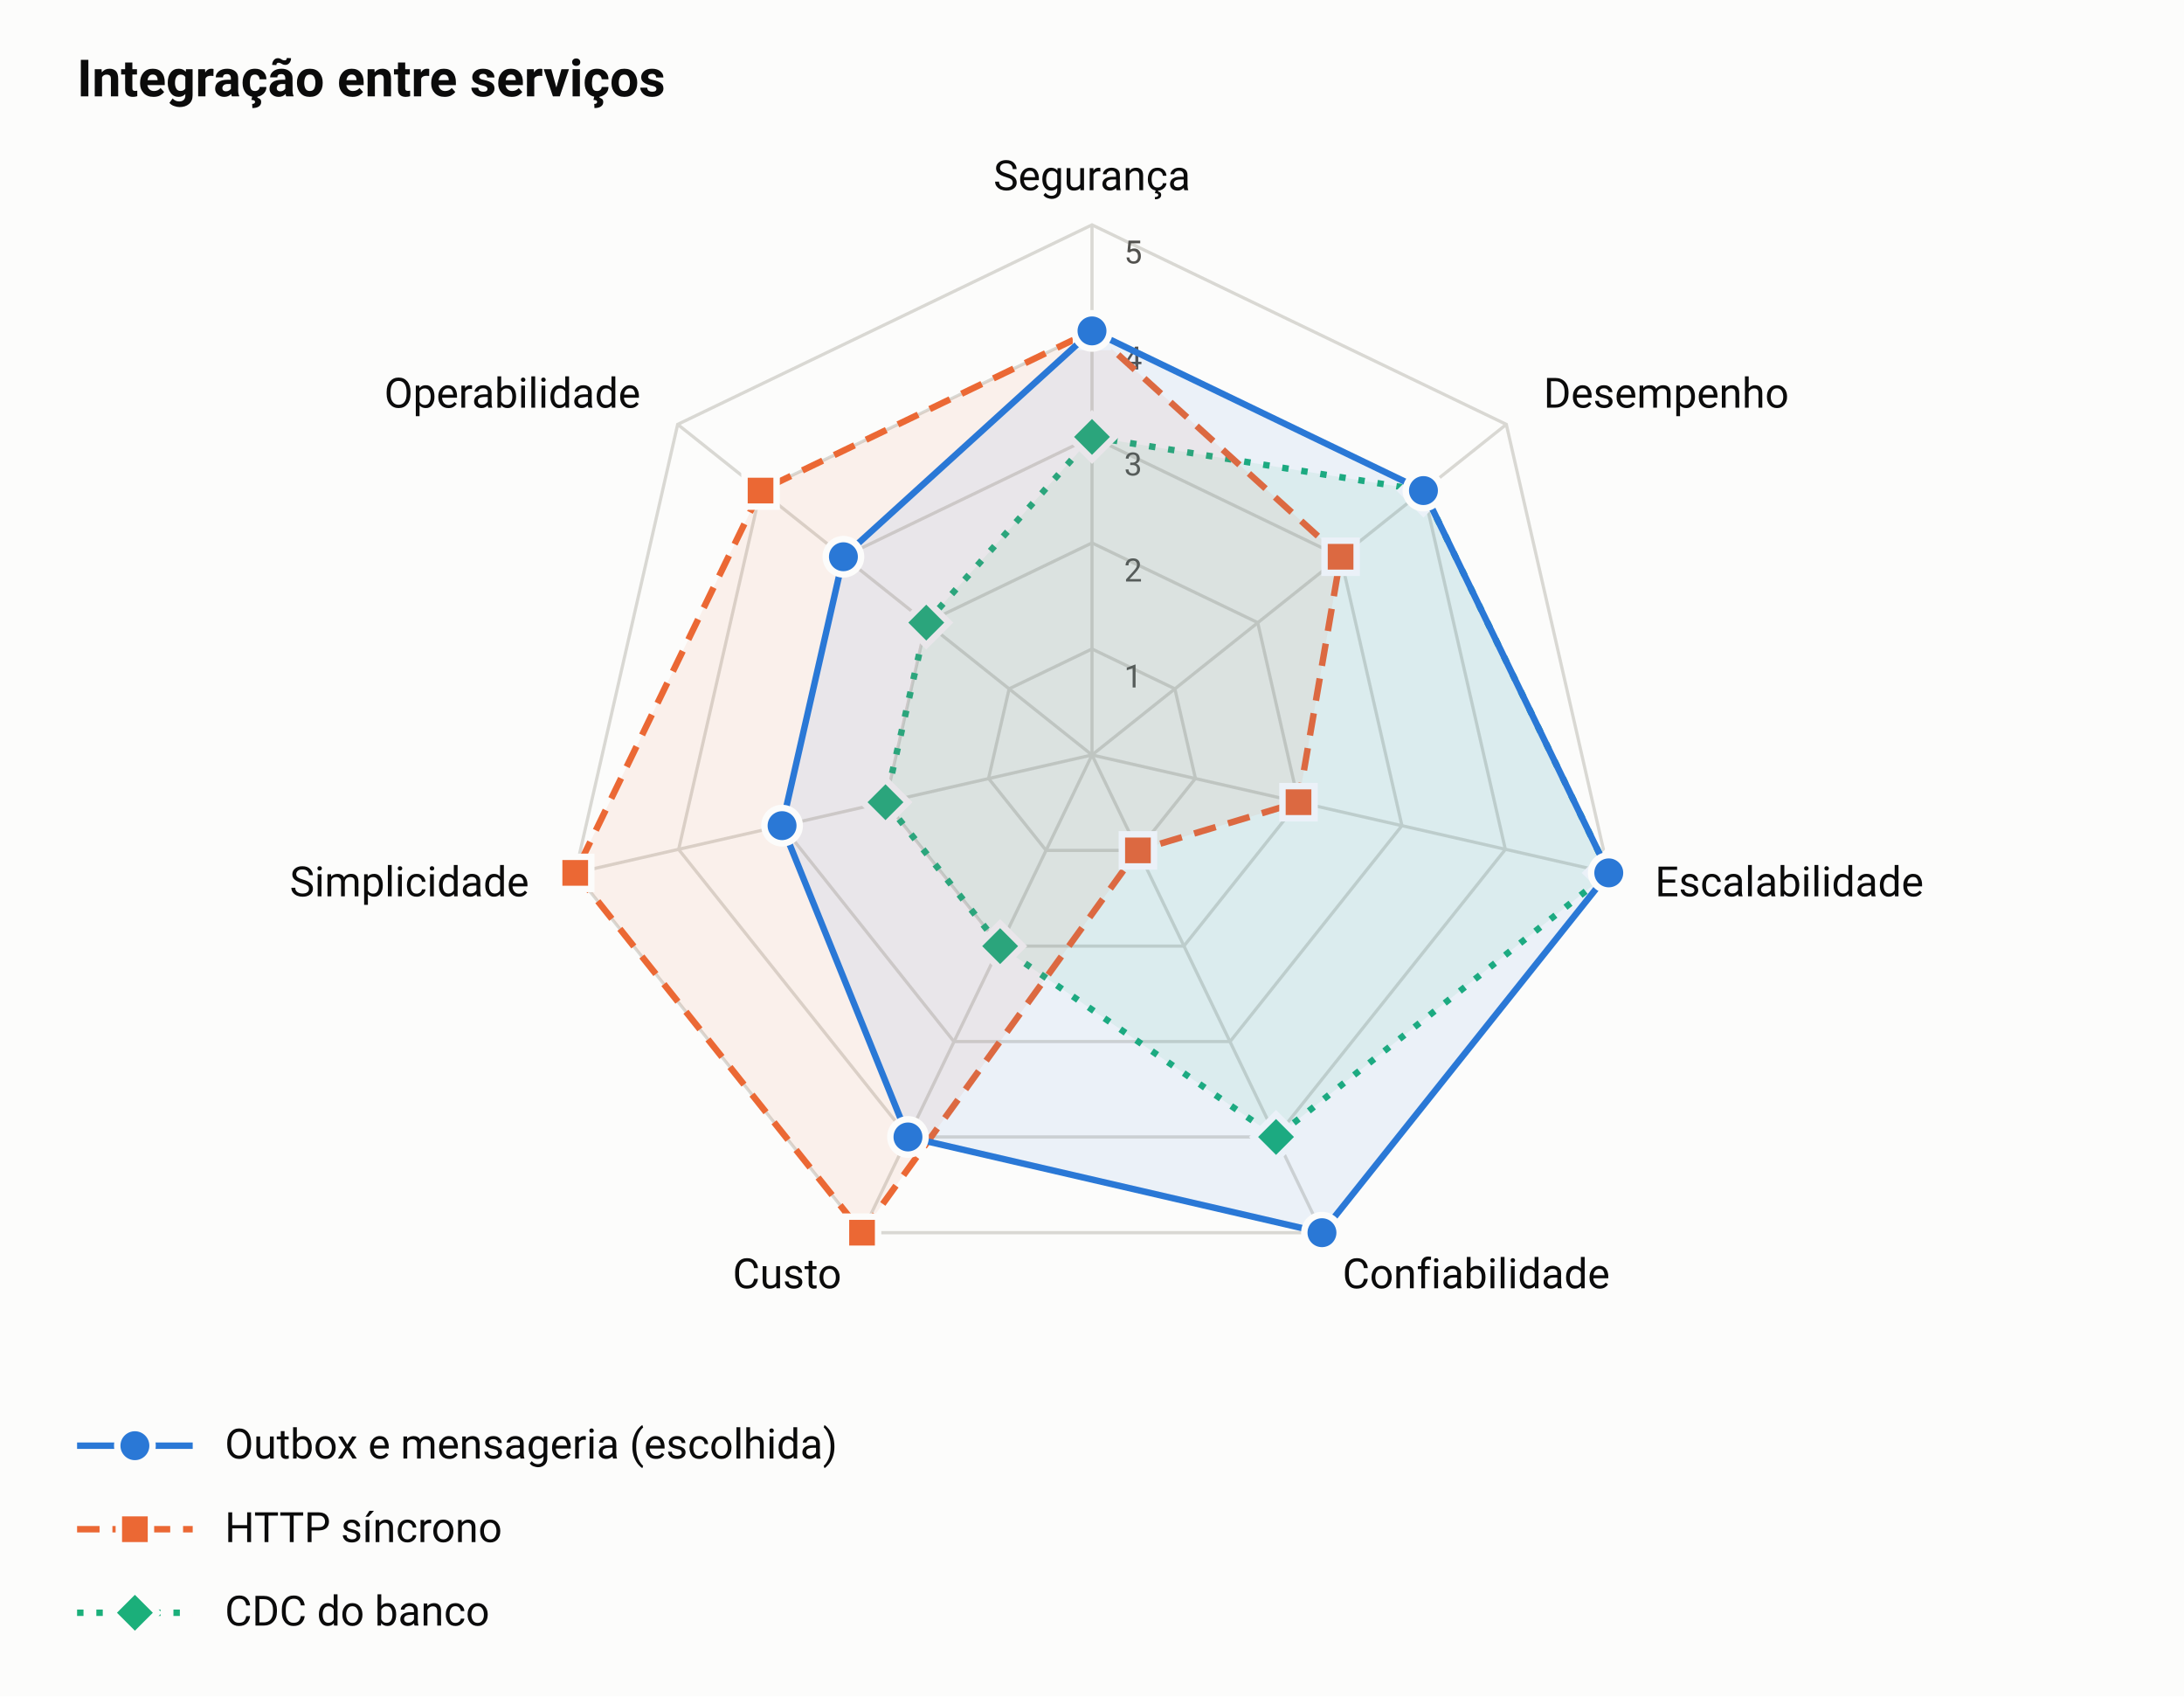
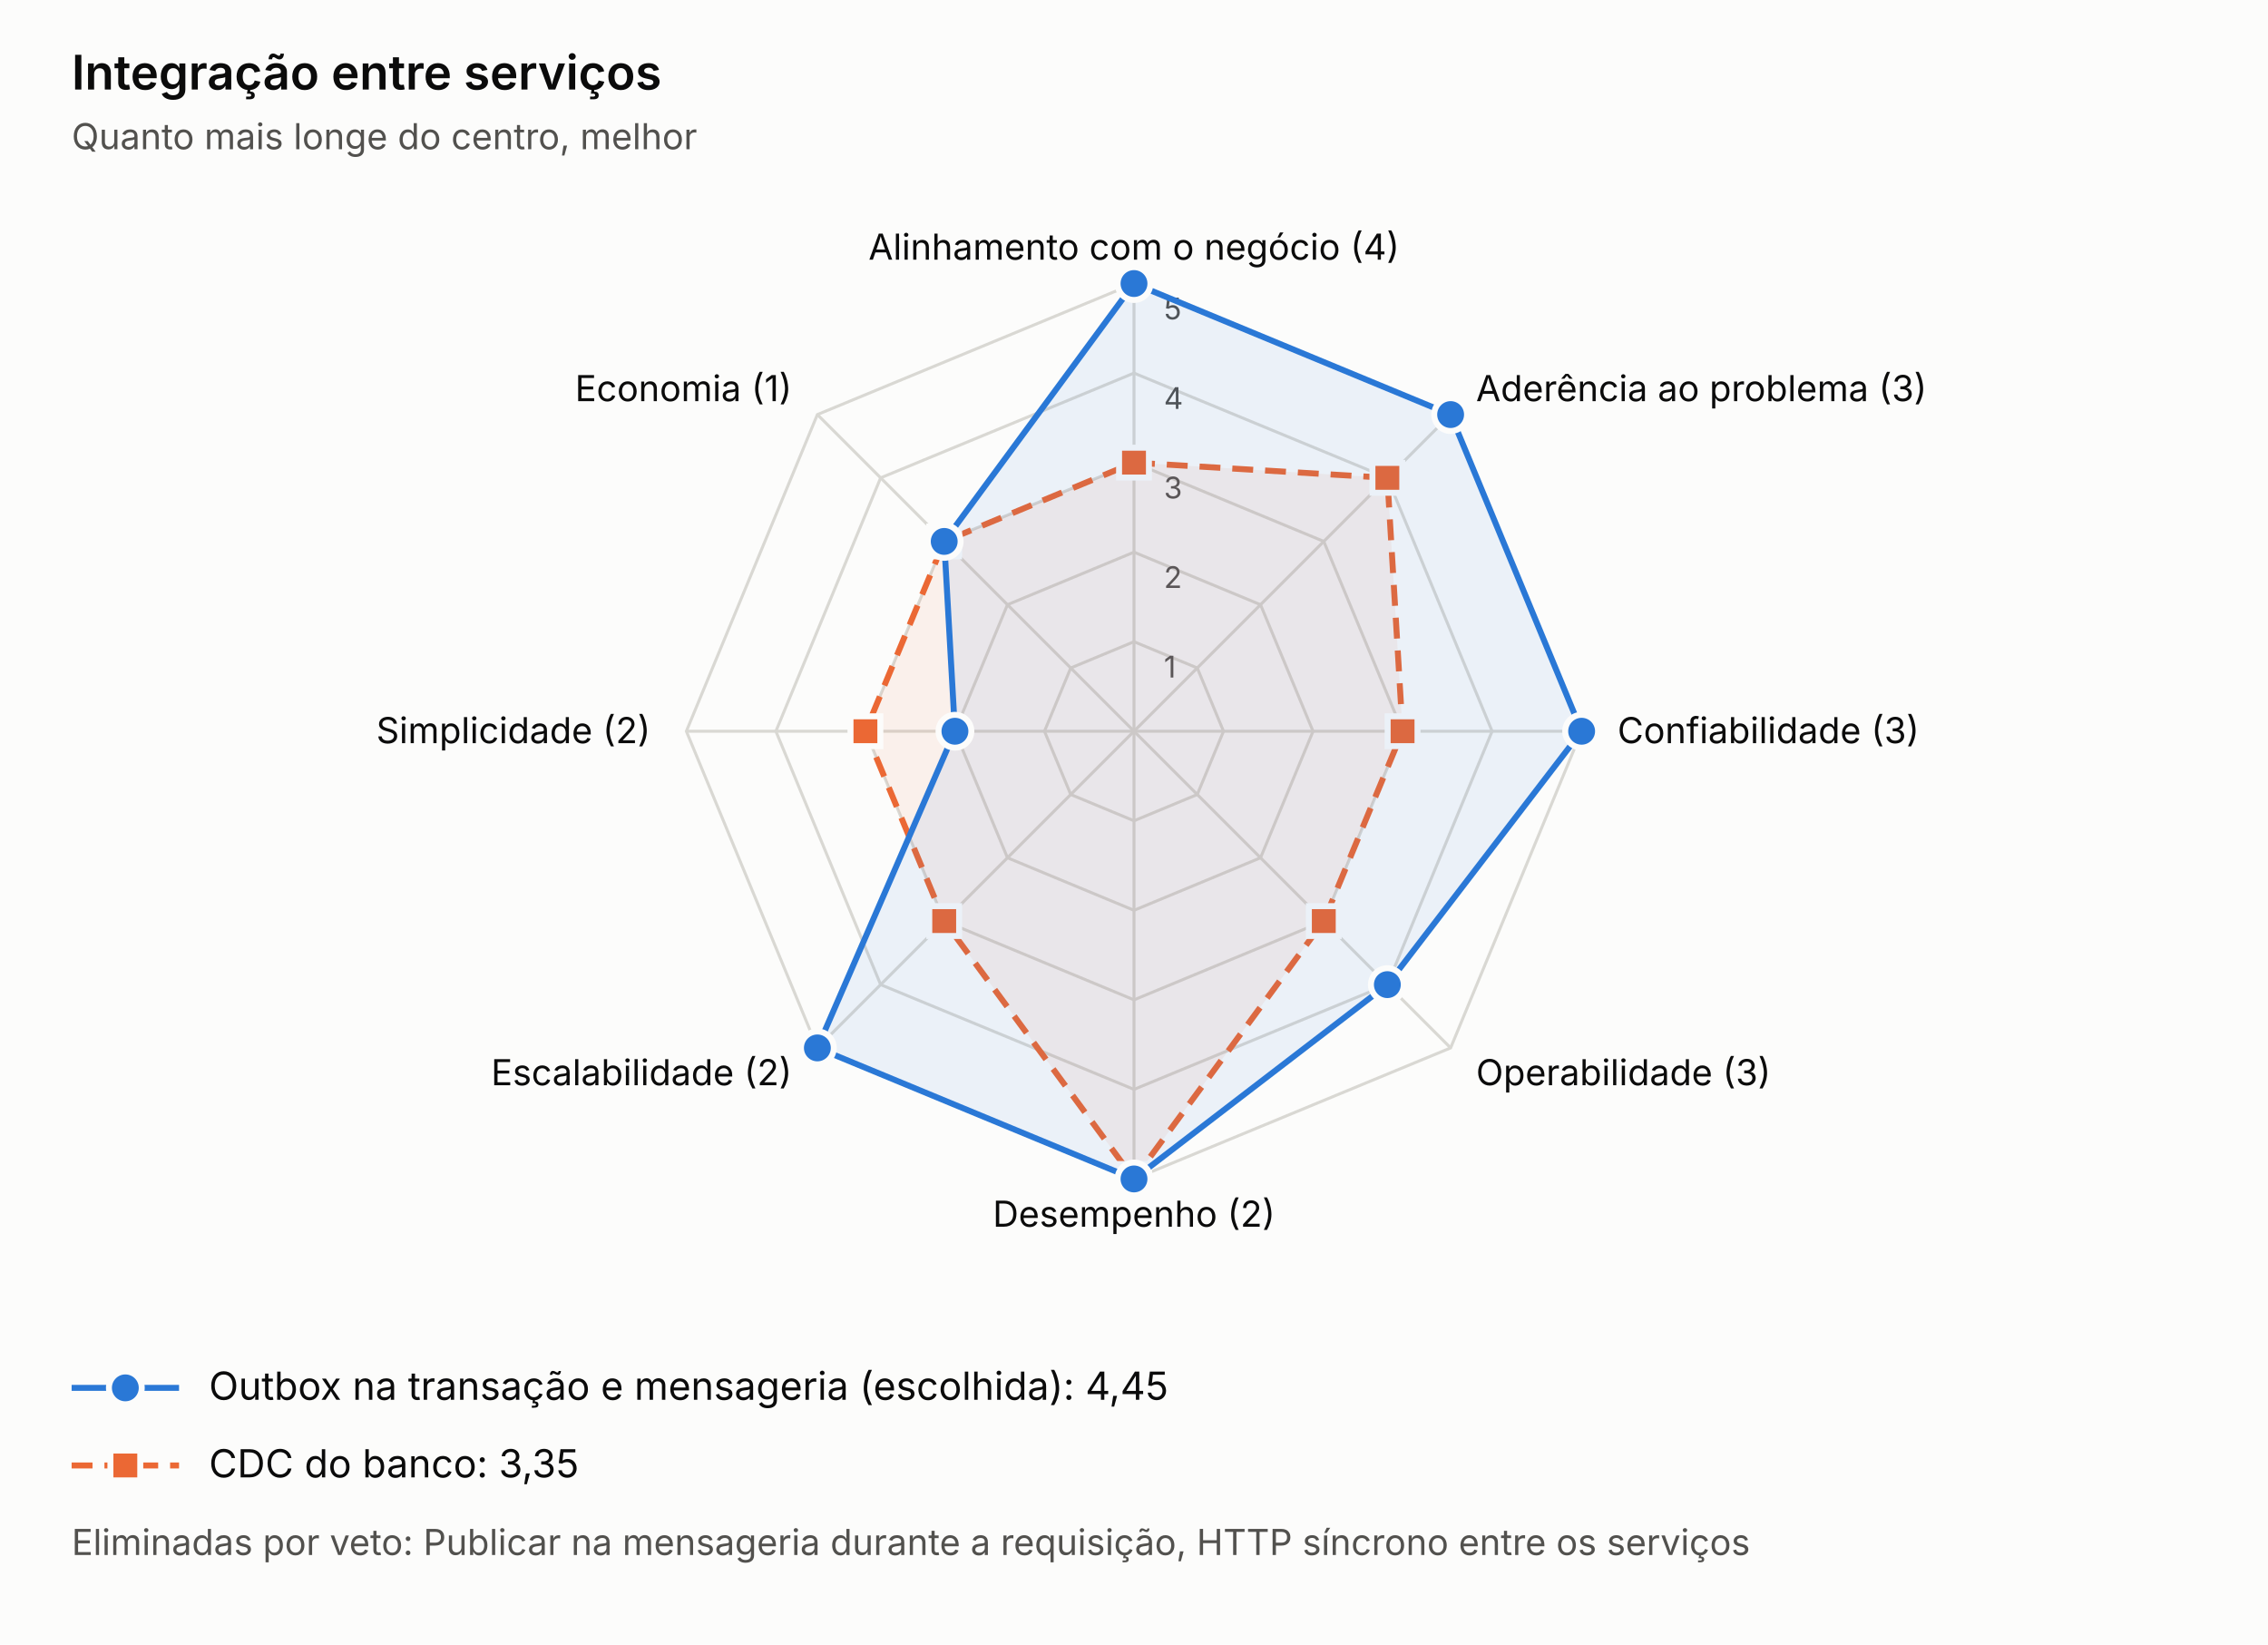
- <svg xmlns="http://www.w3.org/2000/svg" viewBox="0 0 680 528" role="img" aria-label="Integração entre serviços" font-family="-apple-system, 'Segoe UI', Roboto, Helvetica, Arial, sans-serif">
-   <rect width="680" height="528" fill="#fcfcfb" />
+ <svg xmlns="http://www.w3.org/2000/svg" viewBox="0 0 760 551" role="img" aria-label="Integração entre serviços" font-family="-apple-system, BlinkMacSystemFont, 'Segoe UI', sans-serif">
+   <rect width="760" height="551" fill="#fcfcfb" />
  <text x="24" y="30" font-size="16" font-weight="600" fill="#0b0b0b">Integração entre serviços</text>
-   <polygon points="340.0,202.0 365.8,214.4 372.2,242.3 354.3,264.7 325.7,264.7 307.8,242.3 314.2,214.4" fill="none" stroke="#d9d8d3" stroke-width="1" />
-   <text x="350.0" y="214.0" font-size="10" fill="#52514e">1</text>
-   <polygon points="340.0,169.0 391.6,193.8 404.3,249.7 368.6,294.5 311.4,294.5 275.7,249.7 288.4,193.8" fill="none" stroke="#d9d8d3" stroke-width="1" />
-   <text x="350.0" y="181.0" font-size="10" fill="#52514e">2</text>
-   <polygon points="340.0,136.0 417.4,173.3 436.5,257.0 383.0,324.2 297.0,324.2 243.5,257.0 262.6,173.3" fill="none" stroke="#d9d8d3" stroke-width="1" />
-   <text x="350.0" y="148.0" font-size="10" fill="#52514e">3</text>
-   <polygon points="340.0,103.0 443.2,152.7 468.7,264.4 397.3,353.9 282.7,353.9 211.3,264.4 236.8,152.7" fill="none" stroke="#d9d8d3" stroke-width="1" />
-   <text x="350.0" y="115.0" font-size="10" fill="#52514e">4</text>
-   <polygon points="340.0,70.0 469.0,132.1 500.9,271.7 411.6,383.7 268.4,383.7 179.1,271.7 211.0,132.1" fill="none" stroke="#d9d8d3" stroke-width="1" />
-   <text x="350.0" y="82.0" font-size="10" fill="#52514e">5</text>
-   <line x1="340" y1="235" x2="340.0" y2="70.0" stroke="#d9d8d3" stroke-width="1" />
-   <text x="340.0" y="59.2" text-anchor="middle" font-size="13" fill="#0b0b0b">Segurança</text>
-   <line x1="340" y1="235" x2="469.0" y2="132.1" stroke="#d9d8d3" stroke-width="1" />
-   <text x="480.6" y="126.9" text-anchor="start" font-size="13" fill="#0b0b0b">Desempenho</text>
-   <line x1="340" y1="235" x2="500.9" y2="271.7" stroke="#d9d8d3" stroke-width="1" />
-   <text x="515.3" y="279.0" text-anchor="start" font-size="13" fill="#0b0b0b">Escalabilidade</text>
-   <line x1="340" y1="235" x2="411.6" y2="383.7" stroke="#d9d8d3" stroke-width="1" />
-   <text x="418.0" y="401.0" text-anchor="start" font-size="13" fill="#0b0b0b">Confiabilidade</text>
-   <line x1="340" y1="235" x2="268.4" y2="383.7" stroke="#d9d8d3" stroke-width="1" />
-   <text x="262.0" y="401.0" text-anchor="end" font-size="13" fill="#0b0b0b">Custo</text>
-   <line x1="340" y1="235" x2="179.1" y2="271.7" stroke="#d9d8d3" stroke-width="1" />
-   <text x="164.7" y="279.0" text-anchor="end" font-size="13" fill="#0b0b0b">Simplicidade</text>
-   <line x1="340" y1="235" x2="211.0" y2="132.1" stroke="#d9d8d3" stroke-width="1" />
-   <text x="199.4" y="126.9" text-anchor="end" font-size="13" fill="#0b0b0b">Operabilidade</text>
-   <polygon points="340.0,136.0 443.2,152.7 500.9,271.7 397.3,353.9 311.4,294.5 275.7,249.7 288.4,193.8" fill="#1baf7a" fill-opacity="0.08" stroke="#1baf7a" stroke-width="2" stroke-linejoin="round" stroke-dasharray="2 4" />
-   <polygon points="340.0,129.0 347.0,136.0 340.0,143.0 333.0,136.0" fill="#1baf7a" stroke="#fcfcfb" stroke-width="2" />
-   <polygon points="443.2,145.7 450.2,152.7 443.2,159.7 436.2,152.7" fill="#1baf7a" stroke="#fcfcfb" stroke-width="2" />
-   <polygon points="500.9,264.7 507.9,271.7 500.9,278.7 493.9,271.7" fill="#1baf7a" stroke="#fcfcfb" stroke-width="2" />
-   <polygon points="397.3,346.9 404.3,353.9 397.3,360.9 390.3,353.9" fill="#1baf7a" stroke="#fcfcfb" stroke-width="2" />
-   <polygon points="311.4,287.5 318.4,294.5 311.4,301.5 304.4,294.5" fill="#1baf7a" stroke="#fcfcfb" stroke-width="2" />
-   <polygon points="275.7,242.7 282.7,249.7 275.7,256.7 268.7,249.7" fill="#1baf7a" stroke="#fcfcfb" stroke-width="2" />
-   <polygon points="288.4,186.8 295.4,193.8 288.4,200.8 281.4,193.8" fill="#1baf7a" stroke="#fcfcfb" stroke-width="2" />
-   <polygon points="340.0,103.0 417.4,173.3 404.3,249.7 354.3,264.7 268.4,383.7 179.1,271.7 236.8,152.7" fill="#eb6834" fill-opacity="0.08" stroke="#eb6834" stroke-width="2" stroke-linejoin="round" stroke-dasharray="7 4" />
-   <rect x="335.0" y="98.0" width="10" height="10" fill="#eb6834" stroke="#fcfcfb" stroke-width="2" />
-   <rect x="412.4" y="168.3" width="10" height="10" fill="#eb6834" stroke="#fcfcfb" stroke-width="2" />
-   <rect x="399.3" y="244.7" width="10" height="10" fill="#eb6834" stroke="#fcfcfb" stroke-width="2" />
-   <rect x="349.3" y="259.7" width="10" height="10" fill="#eb6834" stroke="#fcfcfb" stroke-width="2" />
-   <rect x="263.4" y="378.7" width="10" height="10" fill="#eb6834" stroke="#fcfcfb" stroke-width="2" />
-   <rect x="174.1" y="266.7" width="10" height="10" fill="#eb6834" stroke="#fcfcfb" stroke-width="2" />
-   <rect x="231.8" y="147.7" width="10" height="10" fill="#eb6834" stroke="#fcfcfb" stroke-width="2" />
-   <polygon points="340.0,103.0 443.2,152.7 500.9,271.7 411.6,383.7 282.7,353.9 243.5,257.0 262.6,173.3" fill="#2a78d6" fill-opacity="0.08" stroke="#2a78d6" stroke-width="2" stroke-linejoin="round" />
-   <circle cx="340.0" cy="103.0" r="5.5" fill="#2a78d6" stroke="#fcfcfb" stroke-width="2" />
-   <circle cx="443.2" cy="152.7" r="5.5" fill="#2a78d6" stroke="#fcfcfb" stroke-width="2" />
-   <circle cx="500.9" cy="271.7" r="5.5" fill="#2a78d6" stroke="#fcfcfb" stroke-width="2" />
-   <circle cx="411.6" cy="383.7" r="5.5" fill="#2a78d6" stroke="#fcfcfb" stroke-width="2" />
-   <circle cx="282.7" cy="353.9" r="5.5" fill="#2a78d6" stroke="#fcfcfb" stroke-width="2" />
-   <circle cx="243.5" cy="257.0" r="5.5" fill="#2a78d6" stroke="#fcfcfb" stroke-width="2" />
-   <circle cx="262.6" cy="173.3" r="5.5" fill="#2a78d6" stroke="#fcfcfb" stroke-width="2" />
-   <line x1="24" y1="450" x2="60" y2="450" stroke="#2a78d6" stroke-width="2" />
-   <circle cx="42.0" cy="450.0" r="5.5" fill="#2a78d6" stroke="#fcfcfb" stroke-width="2" />
-   <text x="70" y="454" font-size="13" fill="#0b0b0b">Outbox e mensageria (escolhida)</text>
-   <line x1="24" y1="476" x2="60" y2="476" stroke="#eb6834" stroke-width="2" stroke-dasharray="7 4" />
-   <rect x="37.0" y="471.0" width="10" height="10" fill="#eb6834" stroke="#fcfcfb" stroke-width="2" />
-   <text x="70" y="480" font-size="13" fill="#0b0b0b">HTTP síncrono</text>
-   <line x1="24" y1="502" x2="60" y2="502" stroke="#1baf7a" stroke-width="2" stroke-dasharray="2 4" />
-   <polygon points="42.0,495.0 49.0,502.0 42.0,509.0 35.0,502.0" fill="#1baf7a" stroke="#fcfcfb" stroke-width="2" />
-   <text x="70" y="506" font-size="13" fill="#0b0b0b">CDC do banco</text>
+   <text x="24" y="50" font-size="12" fill="#52514e">Quanto mais longe do centro, melhor</text>
+   <polygon points="380.0,215.0 401.2,223.8 410.0,245.0 401.2,266.2 380.0,275.0 358.8,266.2 350.0,245.0 358.8,223.8" fill="none" stroke="#d9d8d3" stroke-width="1" />
+   <text x="390.0" y="227.0" font-size="10" fill="#52514e">1</text>
+   <polygon points="380.0,185.0 422.4,202.6 440.0,245.0 422.4,287.4 380.0,305.0 337.6,287.4 320.0,245.0 337.6,202.6" fill="none" stroke="#d9d8d3" stroke-width="1" />
+   <text x="390.0" y="197.0" font-size="10" fill="#52514e">2</text>
+   <polygon points="380.0,155.0 443.6,181.4 470.0,245.0 443.6,308.6 380.0,335.0 316.4,308.6 290.0,245.0 316.4,181.4" fill="none" stroke="#d9d8d3" stroke-width="1" />
+   <text x="390.0" y="167.0" font-size="10" fill="#52514e">3</text>
+   <polygon points="380.0,125.0 464.9,160.1 500.0,245.0 464.9,329.9 380.0,365.0 295.1,329.9 260.0,245.0 295.1,160.1" fill="none" stroke="#d9d8d3" stroke-width="1" />
+   <text x="390.0" y="137.0" font-size="10" fill="#52514e">4</text>
+   <polygon points="380.0,95.0 486.1,138.9 530.0,245.0 486.1,351.1 380.0,395.0 273.9,351.1 230.0,245.0 273.9,138.9" fill="none" stroke="#d9d8d3" stroke-width="1" />
+   <text x="390.0" y="107.0" font-size="10" fill="#52514e">5</text>
+   <line x1="380" y1="245" x2="380.0" y2="95.0" stroke="#d9d8d3" stroke-width="1" />
+   <text x="380.0" y="87.0" text-anchor="middle" font-size="12" fill="#0b0b0b">Alinhamento com o negócio (4)</text>
+   <line x1="380" y1="245" x2="486.1" y2="138.9" stroke="#d9d8d3" stroke-width="1" />
+   <text x="494.6" y="134.4" text-anchor="start" font-size="12" fill="#0b0b0b">Aderência ao problema (3)</text>
+   <line x1="380" y1="245" x2="530.0" y2="245.0" stroke="#d9d8d3" stroke-width="1" />
+   <text x="542.0" y="249.0" text-anchor="start" font-size="12" fill="#0b0b0b">Confiabilidade (3)</text>
+   <line x1="380" y1="245" x2="486.1" y2="351.1" stroke="#d9d8d3" stroke-width="1" />
+   <text x="494.6" y="363.6" text-anchor="start" font-size="12" fill="#0b0b0b">Operabilidade (3)</text>
+   <line x1="380" y1="245" x2="380.0" y2="395.0" stroke="#d9d8d3" stroke-width="1" />
+   <text x="380.0" y="411.0" text-anchor="middle" font-size="12" fill="#0b0b0b">Desempenho (2)</text>
+   <line x1="380" y1="245" x2="273.9" y2="351.1" stroke="#d9d8d3" stroke-width="1" />
+   <text x="265.4" y="363.6" text-anchor="end" font-size="12" fill="#0b0b0b">Escalabilidade (2)</text>
+   <line x1="380" y1="245" x2="230.0" y2="245.0" stroke="#d9d8d3" stroke-width="1" />
+   <text x="218.0" y="249.0" text-anchor="end" font-size="12" fill="#0b0b0b">Simplicidade (2)</text>
+   <line x1="380" y1="245" x2="273.9" y2="138.9" stroke="#d9d8d3" stroke-width="1" />
+   <text x="265.4" y="134.4" text-anchor="end" font-size="12" fill="#0b0b0b">Economia (1)</text>
+   <polygon points="380.0,155.0 464.9,160.1 470.0,245.0 443.6,308.6 380.0,395.0 316.4,308.6 290.0,245.0 316.4,181.4" fill="#eb6834" fill-opacity="0.08" stroke="#eb6834" stroke-width="2" stroke-linejoin="round" stroke-dasharray="7 4" />
+   <rect x="375.0" y="150.0" width="10" height="10" fill="#eb6834" stroke="#fcfcfb" stroke-width="2" />
+   <rect x="459.9" y="155.1" width="10" height="10" fill="#eb6834" stroke="#fcfcfb" stroke-width="2" />
+   <rect x="465.0" y="240.0" width="10" height="10" fill="#eb6834" stroke="#fcfcfb" stroke-width="2" />
+   <rect x="438.6" y="303.6" width="10" height="10" fill="#eb6834" stroke="#fcfcfb" stroke-width="2" />
+   <rect x="375.0" y="390.0" width="10" height="10" fill="#eb6834" stroke="#fcfcfb" stroke-width="2" />
+   <rect x="311.4" y="303.6" width="10" height="10" fill="#eb6834" stroke="#fcfcfb" stroke-width="2" />
+   <rect x="285.0" y="240.0" width="10" height="10" fill="#eb6834" stroke="#fcfcfb" stroke-width="2" />
+   <rect x="311.4" y="176.4" width="10" height="10" fill="#eb6834" stroke="#fcfcfb" stroke-width="2" />
+   <polygon points="380.0,95.0 486.1,138.9 530.0,245.0 464.9,329.9 380.0,395.0 273.9,351.1 320.0,245.0 316.4,181.4" fill="#2a78d6" fill-opacity="0.08" stroke="#2a78d6" stroke-width="2" stroke-linejoin="round" />
+   <circle cx="380.0" cy="95.0" r="5.5" fill="#2a78d6" stroke="#fcfcfb" stroke-width="2" />
+   <circle cx="486.1" cy="138.9" r="5.5" fill="#2a78d6" stroke="#fcfcfb" stroke-width="2" />
+   <circle cx="530.0" cy="245.0" r="5.5" fill="#2a78d6" stroke="#fcfcfb" stroke-width="2" />
+   <circle cx="464.9" cy="329.9" r="5.5" fill="#2a78d6" stroke="#fcfcfb" stroke-width="2" />
+   <circle cx="380.0" cy="395.0" r="5.5" fill="#2a78d6" stroke="#fcfcfb" stroke-width="2" />
+   <circle cx="273.9" cy="351.1" r="5.5" fill="#2a78d6" stroke="#fcfcfb" stroke-width="2" />
+   <circle cx="320.0" cy="245.0" r="5.5" fill="#2a78d6" stroke="#fcfcfb" stroke-width="2" />
+   <circle cx="316.4" cy="181.4" r="5.5" fill="#2a78d6" stroke="#fcfcfb" stroke-width="2" />
+   <line x1="24" y1="465" x2="60" y2="465" stroke="#2a78d6" stroke-width="2" />
+   <circle cx="42.0" cy="465.0" r="5.5" fill="#2a78d6" stroke="#fcfcfb" stroke-width="2" />
+   <text x="70" y="469" font-size="13" fill="#0b0b0b">Outbox na transação e mensageria (escolhida): 4,45</text>
+   <line x1="24" y1="491" x2="60" y2="491" stroke="#eb6834" stroke-width="2" stroke-dasharray="7 4" />
+   <rect x="37.0" y="486.0" width="10" height="10" fill="#eb6834" stroke="#fcfcfb" stroke-width="2" />
+   <text x="70" y="495" font-size="13" fill="#0b0b0b">CDC do banco: 3,35</text>
+   <text x="24" y="521" font-size="12" fill="#52514e">Eliminadas por veto: Publicar na mensageria durante a requisição, HTTP síncrono entre os serviços</text>
</svg>
